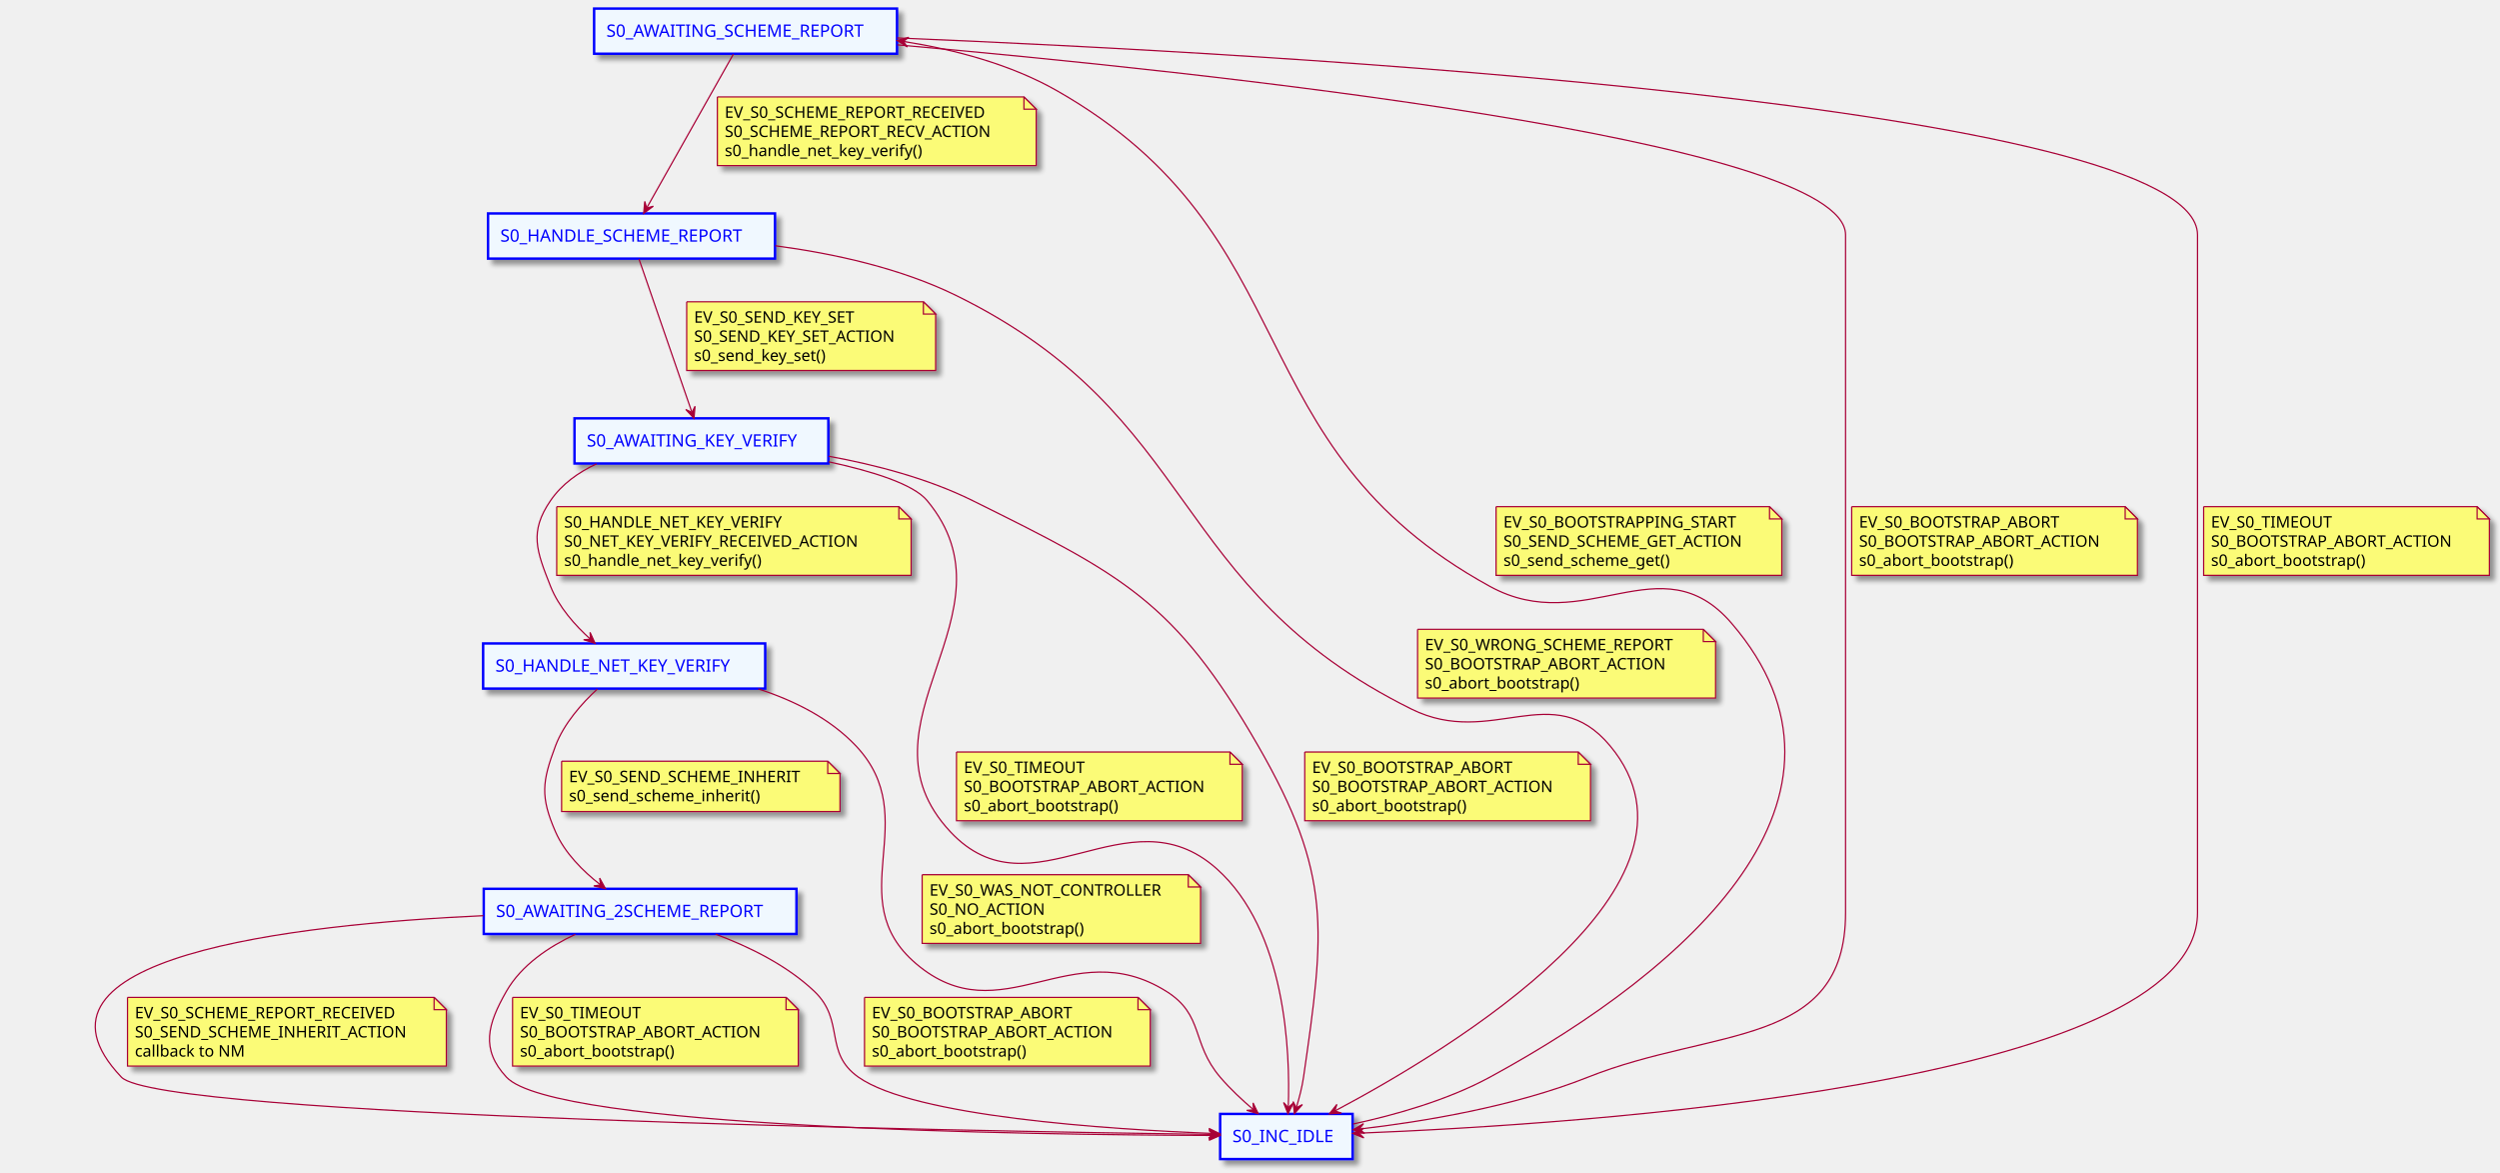
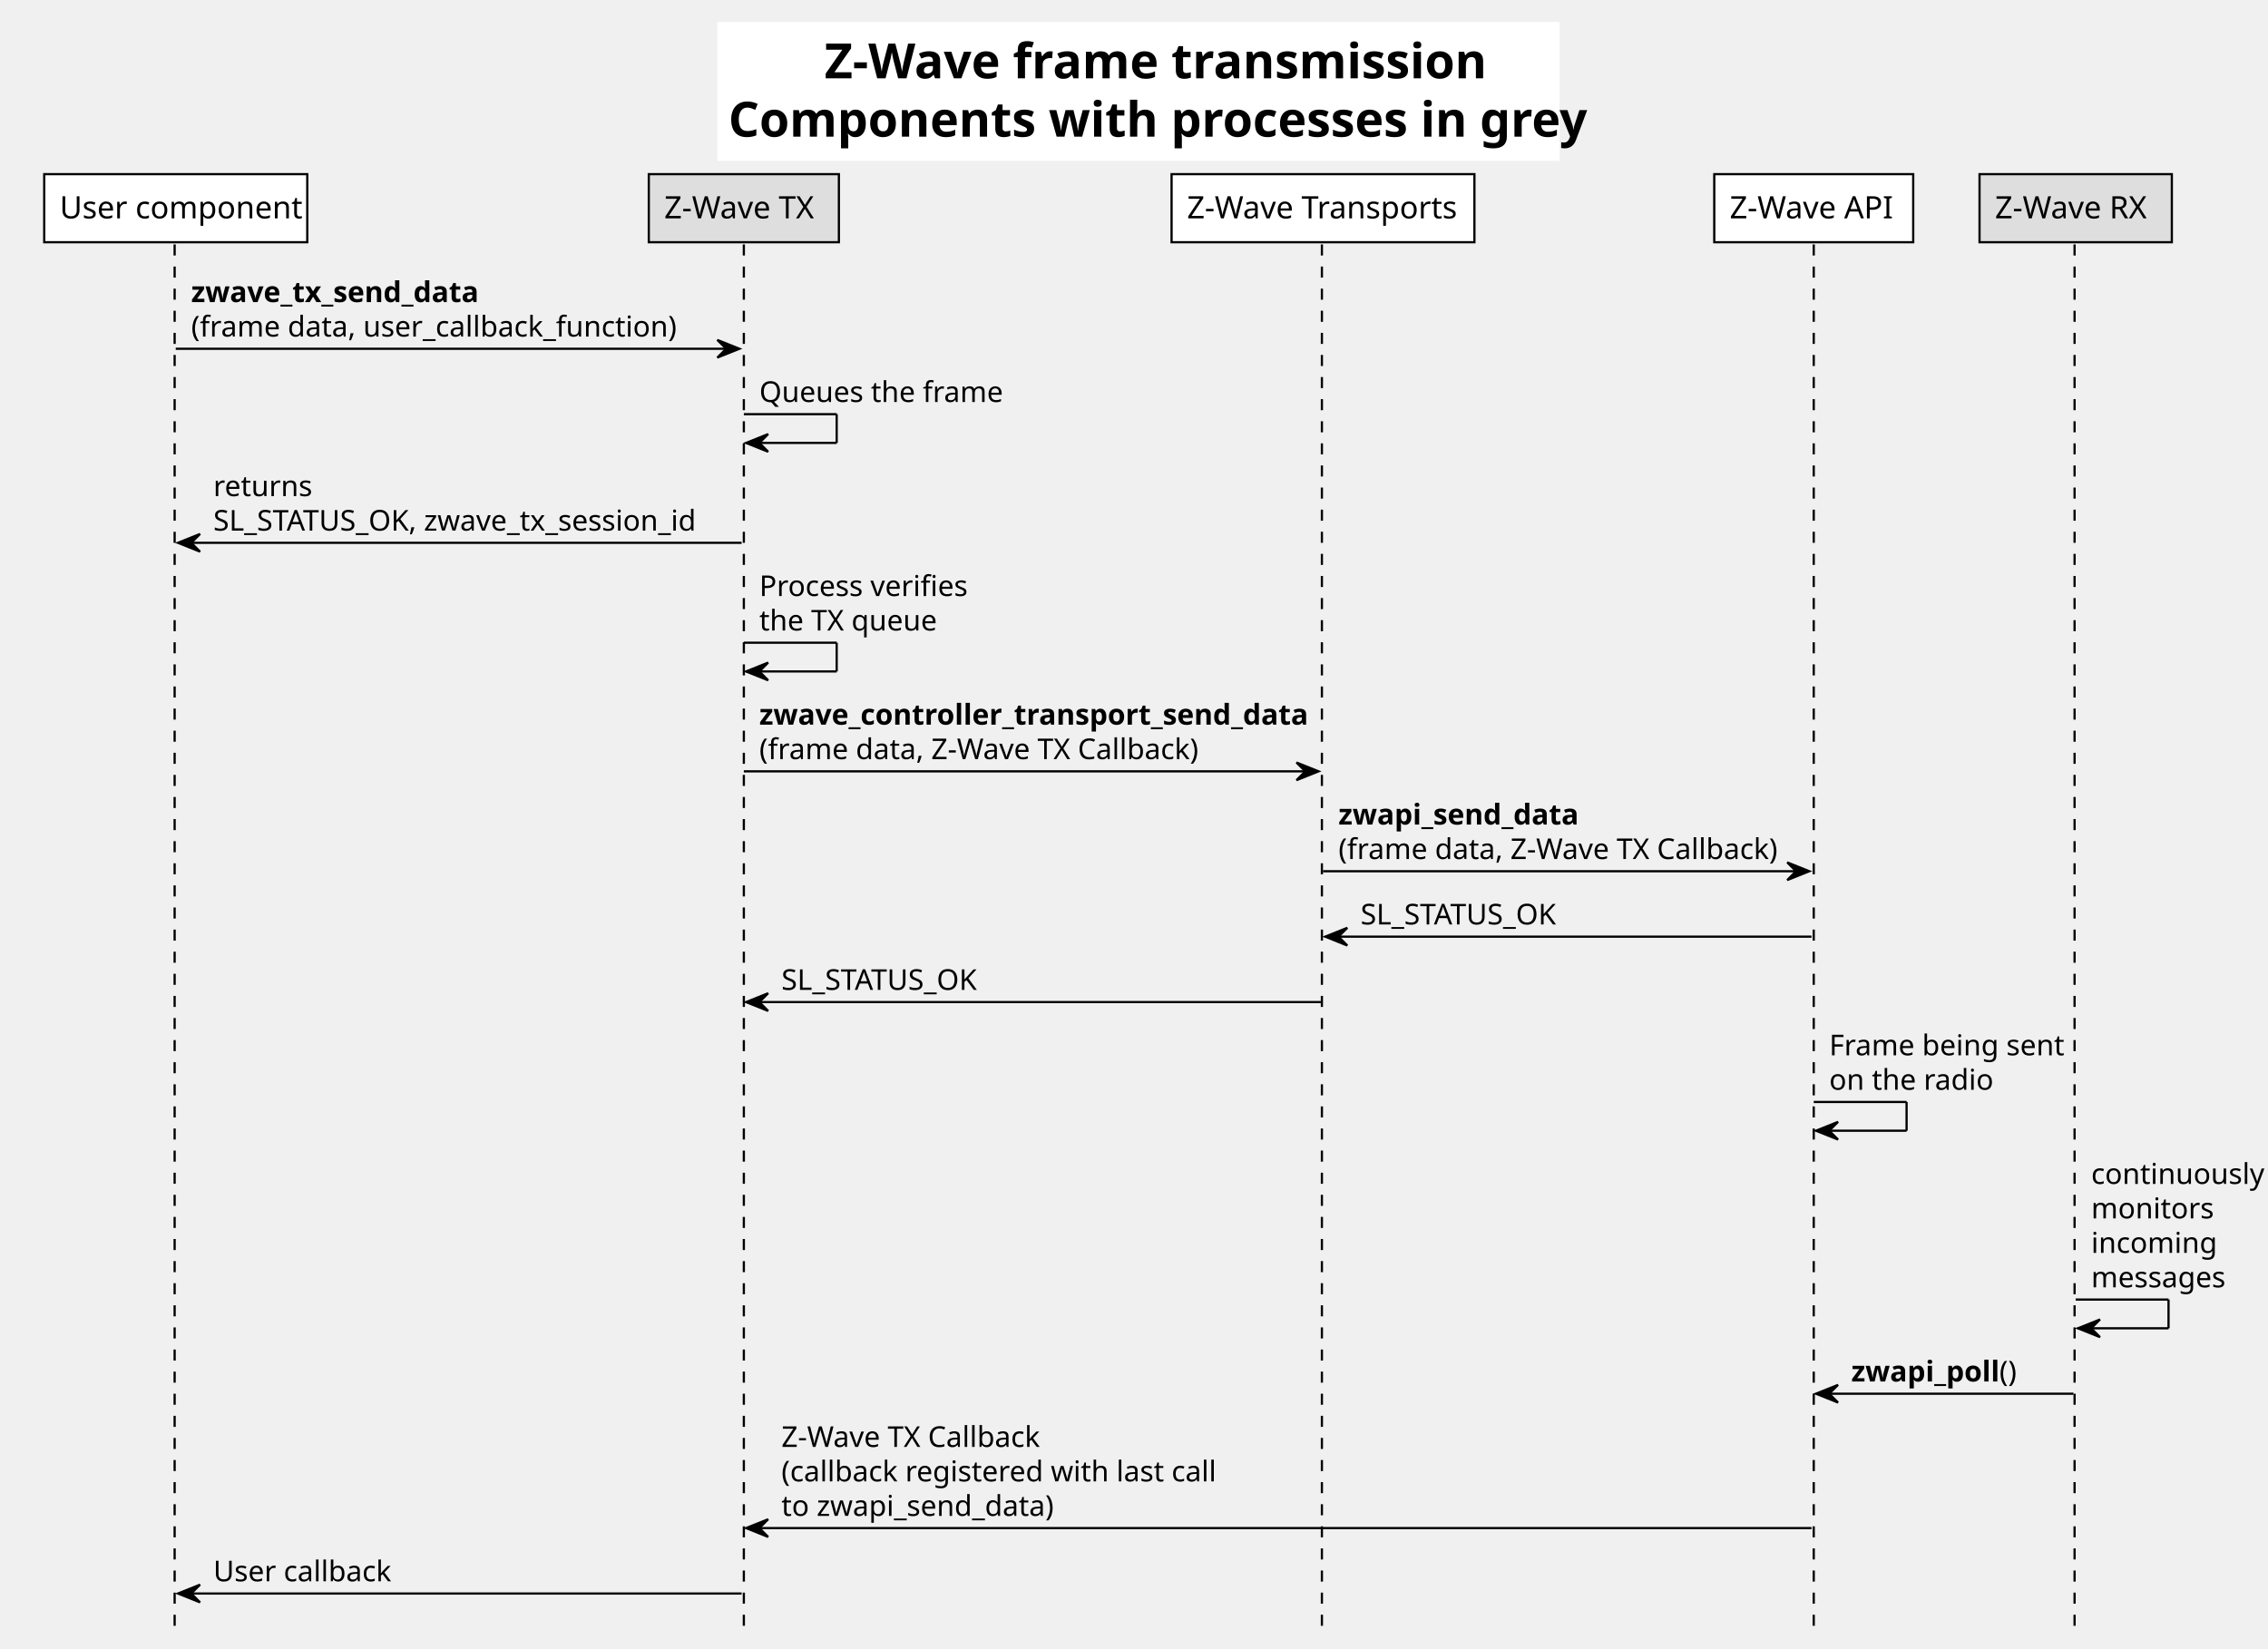
- <svg xmlns="http://www.w3.org/2000/svg" contentScriptType="application/ecmascript" contentStyleType="text/css" height="1033.016px" preserveAspectRatio="none" style="width:2202px;height:1033px;background:#FFFFFF;" version="1.1" viewBox="0 0 2202 1033" width="2202.183px" zoomAndPan="magnify">
-   <defs>
-     <filter height="300%" id="fyrmyw1w24d5s" width="300%" x="-1" y="-1">
-       <feGaussianBlur result="blurOut" stdDeviation="2.161" />
-       <feColorMatrix in="blurOut" result="blurOut2" type="matrix" values="0 0 0 0 0 0 0 0 0 0 0 0 0 0 0 0 0 0 .4 0" />
-       <feOffset dx="4.322" dy="4.322" in="blurOut2" result="blurOut3" />
-       <feBlend in="SourceGraphic" in2="blurOut3" mode="normal" />
-     </filter>
-   </defs>
+ <svg xmlns="http://www.w3.org/2000/svg" contentScriptType="application/ecmascript" contentStyleType="text/css" height="746px" preserveAspectRatio="none" style="width:1026px;height:746px;background:#FFFFFF;" version="1.1" viewBox="0 0 1026 746" width="1026px" zoomAndPan="magnify">
+   <defs />
  <g>
-     <rect fill="#F0F8FF" filter="url(#fyrmyw1w24d5s)" height="39.765" style="stroke:#0000FF;stroke-width:2.161;" width="266.899" x="523.51" y="7.564" />
-     <text fill="#0000FF" font-family="sans-serif" font-size="15.128" lengthAdjust="spacing" textLength="245.287" x="534.316" y="32.423">S0_AWAITING_SCHEME_REPORT</text>
-     <rect fill="#F0F8FF" filter="url(#fyrmyw1w24d5s)" height="39.765" style="stroke:#0000FF;stroke-width:2.161;" width="252.851" x="430.042" y="188.018" />
-     <text fill="#0000FF" font-family="sans-serif" font-size="15.128" lengthAdjust="spacing" textLength="231.24" x="440.847" y="212.877">S0_HANDLE_SCHEME_REPORT</text>
-     <rect fill="#F0F8FF" filter="url(#fyrmyw1w24d5s)" height="39.765" style="stroke:#0000FF;stroke-width:2.161;" width="223.676" x="506.221" y="368.471" />
-     <text fill="#0000FF" font-family="sans-serif" font-size="15.128" lengthAdjust="spacing" textLength="202.065" x="517.027" y="393.33">S0_AWAITING_KEY_VERIFY</text>
-     <rect fill="#F0F8FF" filter="url(#fyrmyw1w24d5s)" height="39.765" style="stroke:#0000FF;stroke-width:2.161;" width="248.529" x="425.719" y="566.754" />
-     <text fill="#0000FF" font-family="sans-serif" font-size="15.128" lengthAdjust="spacing" textLength="226.918" x="436.525" y="591.613">S0_HANDLE_NET_KEY_VERIFY</text>
-     <rect fill="#F0F8FF" filter="url(#fyrmyw1w24d5s)" height="39.765" style="stroke:#0000FF;stroke-width:2.161;" width="275.543" x="426.26" y="782.866" />
-     <text fill="#0000FF" font-family="sans-serif" font-size="15.128" lengthAdjust="spacing" textLength="253.932" x="437.065" y="807.726">S0_AWAITING_2SCHEME_REPORT</text>
-     <rect fill="#F0F8FF" filter="url(#fyrmyw1w24d5s)" height="39.765" style="stroke:#0000FF;stroke-width:2.161;" width="116.701" x="1075.136" y="981.149" />
-     <text fill="#0000FF" font-family="sans-serif" font-size="15.128" lengthAdjust="spacing" textLength="95.089" x="1085.942" y="1006.008">S0_INC_IDLE</text>
-     <path d="M1192.118,990.064 C1228.435,982.262 1275.159,969.241 1312.86,948.732 C1489.704,852.552 1656.921,701.608 1525.73,548.925 C1463.36,476.344 1396.754,562.551 1312.86,516.508 C1086.99,392.557 1155.173,207.705 931.422,79.962 C890.663,56.697 841.487,43.687 796.071,36.501 " fill="none" id="S0_INC_IDLE-to-S0_AWAITING_SCHEME_REPORT" style="stroke:#A80036;stroke-width:1.081;" />
-     <polygon fill="#A80036" points="790.56,35.648,799.518,41.393,795.9,36.466,800.827,32.848,790.56,35.648" style="stroke:#A80036;stroke-width:1.081;" />
-     <path d="M1318.263,446.272 L1318.263,506.783 L1570.033,506.783 L1570.033,457.077 L1559.227,446.272 L1318.263,446.272 " fill="#FBFB77" filter="url(#fyrmyw1w24d5s)" style="stroke:#A80036;stroke-width:1.081;" />
-     <path d="M1559.227,446.272 L1559.227,457.077 L1570.033,457.077 L1559.227,446.272 " fill="#FBFB77" style="stroke:#A80036;stroke-width:1.081;" />
-     <text fill="#000000" font-family="sans-serif" font-size="14.047" lengthAdjust="spacing" textLength="227.998" x="1324.746" y="464.724">EV_S0_BOOTSTRAPPING_START</text>
-     <text fill="#000000" font-family="sans-serif" font-size="14.047" lengthAdjust="spacing" textLength="229.079" x="1324.746" y="481.581">S0_SEND_SCHEME_GET_ACTION</text>
-     <text fill="#000000" font-family="sans-serif" font-size="14.047" lengthAdjust="spacing" textLength="145.876" x="1324.746" y="498.438">s0_send_scheme_get()</text>
-     <path d="M790.711,39.516 C1056.605,62.964 1626.222,122.979 1626.222,206.927 C1626.222,206.927 1626.222,206.927 1626.222,803.937 C1626.222,923.577 1510.44,904.429 1399.304,948.732 C1333.455,974.979 1252.932,988.119 1197.888,994.483 " fill="none" id="S0_AWAITING_SCHEME_REPORT-to-S0_INC_IDLE" style="stroke:#A80036;stroke-width:1.081;" />
-     <polygon fill="#A80036" points="1192.302,995.11,1202.457,998.293,1197.669,994.493,1201.469,989.706,1192.302,995.11" style="stroke:#A80036;stroke-width:1.081;" />
-     <path d="M1631.625,446.272 L1631.625,506.783 L1883.396,506.783 L1883.396,457.077 L1872.59,446.272 L1631.625,446.272 " fill="#FBFB77" filter="url(#fyrmyw1w24d5s)" style="stroke:#A80036;stroke-width:1.081;" />
-     <path d="M1872.59,446.272 L1872.59,457.077 L1883.396,457.077 L1872.59,446.272 " fill="#FBFB77" style="stroke:#A80036;stroke-width:1.081;" />
-     <text fill="#000000" font-family="sans-serif" font-size="14.047" lengthAdjust="spacing" textLength="195.582" x="1638.108" y="464.724">EV_S0_BOOTSTRAP_ABORT</text>
-     <text fill="#000000" font-family="sans-serif" font-size="14.047" lengthAdjust="spacing" textLength="229.079" x="1638.108" y="481.581">S0_BOOTSTRAP_ABORT_ACTION</text>
-     <text fill="#000000" font-family="sans-serif" font-size="14.047" lengthAdjust="spacing" textLength="128.587" x="1638.108" y="498.438">s0_abort_bootstrap()</text>
-     <path d="M790.56,33.422 C1118.434,46.94 1936.343,92.172 1936.343,206.927 C1936.343,206.927 1936.343,206.927 1936.343,803.937 C1936.343,955.788 1387.505,990.604 1197.391,998.114 " fill="none" id="S0_AWAITING_SCHEME_REPORT-to-S0_INC_IDLE-1" style="stroke:#A80036;stroke-width:1.081;" />
-     <polygon fill="#A80036" points="1191.869,998.33,1201.759,1002.26,1197.268,998.114,1201.414,993.623,1191.869,998.33" style="stroke:#A80036;stroke-width:1.081;" />
-     <path d="M1941.746,446.272 L1941.746,506.783 L2193.517,506.783 L2193.517,457.077 L2182.711,446.272 L1941.746,446.272 " fill="#FBFB77" filter="url(#fyrmyw1w24d5s)" style="stroke:#A80036;stroke-width:1.081;" />
-     <path d="M2182.711,446.272 L2182.711,457.077 L2193.517,457.077 L2182.711,446.272 " fill="#FBFB77" style="stroke:#A80036;stroke-width:1.081;" />
-     <text fill="#000000" font-family="sans-serif" font-size="14.047" lengthAdjust="spacing" textLength="115.62" x="1948.229" y="464.724">EV_S0_TIMEOUT</text>
-     <text fill="#000000" font-family="sans-serif" font-size="14.047" lengthAdjust="spacing" textLength="229.079" x="1948.229" y="481.581">S0_BOOTSTRAP_ABORT_ACTION</text>
-     <text fill="#000000" font-family="sans-serif" font-size="14.047" lengthAdjust="spacing" textLength="128.587" x="1948.229" y="498.438">s0_abort_bootstrap()</text>
-     <path d="M646.208,47.718 C627.773,80.426 590.17,147.129 569.996,182.928 " fill="none" id="S0_AWAITING_SCHEME_REPORT-to-S0_HANDLE_SCHEME_REPORT" style="stroke:#A80036;stroke-width:1.081;" />
-     <polygon fill="#A80036" points="567.143,187.985,575.685,181.637,569.797,183.279,568.155,177.391,567.143,187.985" style="stroke:#A80036;stroke-width:1.081;" />
-     <path d="M632.106,85.364 L632.106,145.876 L913.052,145.876 L913.052,96.17 L902.247,85.364 L632.106,85.364 " fill="#FBFB77" filter="url(#fyrmyw1w24d5s)" style="stroke:#A80036;stroke-width:1.081;" />
-     <path d="M902.247,85.364 L902.247,96.17 L913.052,96.17 L902.247,85.364 " fill="#FBFB77" style="stroke:#A80036;stroke-width:1.081;" />
-     <text fill="#000000" font-family="sans-serif" font-size="14.047" lengthAdjust="spacing" textLength="258.254" x="638.59" y="103.817">EV_S0_SCHEME_REPORT_RECEIVED</text>
-     <text fill="#000000" font-family="sans-serif" font-size="14.047" lengthAdjust="spacing" textLength="258.254" x="638.59" y="120.674">S0_SCHEME_REPORT_RECV_ACTION</text>
-     <text fill="#000000" font-family="sans-serif" font-size="14.047" lengthAdjust="spacing" textLength="171.809" x="638.59" y="137.531">s0_handle_net_key_verify()</text>
-     <path d="M683.141,216.469 C734.727,223.309 793.65,236.211 842.816,260.415 C1058.777,366.71 1028.045,517.643 1243.704,624.564 C1314.589,659.704 1368.152,596.156 1418.755,656.981 C1519.841,778.501 1278.53,924.268 1176.439,978.426 " fill="none" id="S0_HANDLE_SCHEME_REPORT-to-S0_INC_IDLE" style="stroke:#A80036;stroke-width:1.081;" />
-     <polygon fill="#A80036" points="1171.393,981.084,1182.012,980.384,1176.175,978.57,1177.989,972.733,1171.393,981.084" style="stroke:#A80036;stroke-width:1.081;" />
-     <path d="M1249.107,554.328 L1249.107,614.839 L1511.683,614.839 L1511.683,565.133 L1500.877,554.328 L1249.107,554.328 " fill="#FBFB77" filter="url(#fyrmyw1w24d5s)" style="stroke:#A80036;stroke-width:1.081;" />
-     <path d="M1500.877,554.328 L1500.877,565.133 L1511.683,565.133 L1500.877,554.328 " fill="#FBFB77" style="stroke:#A80036;stroke-width:1.081;" />
-     <text fill="#000000" font-family="sans-serif" font-size="14.047" lengthAdjust="spacing" textLength="239.885" x="1255.59" y="572.78">EV_S0_WRONG_SCHEME_REPORT</text>
-     <text fill="#000000" font-family="sans-serif" font-size="14.047" lengthAdjust="spacing" textLength="229.079" x="1255.59" y="589.637">S0_BOOTSTRAP_ABORT_ACTION</text>
-     <text fill="#000000" font-family="sans-serif" font-size="14.047" lengthAdjust="spacing" textLength="128.587" x="1255.59" y="606.494">s0_abort_bootstrap()</text>
-     <path d="M563.059,228.171 C574.307,260.739 597.215,327.032 609.62,362.95 " fill="none" id="S0_HANDLE_SCHEME_REPORT-to-S0_AWAITING_KEY_VERIFY" style="stroke:#A80036;stroke-width:1.081;" />
-     <polygon fill="#A80036" points="611.511,368.439,612.431,357.836,609.752,363.33,604.257,360.651,611.511,368.439" style="stroke:#A80036;stroke-width:1.081;" />
-     <path d="M605.092,265.818 L605.092,326.329 L824.446,326.329 L824.446,276.623 L813.641,265.818 L605.092,265.818 " fill="#FBFB77" filter="url(#fyrmyw1w24d5s)" style="stroke:#A80036;stroke-width:1.081;" />
-     <path d="M813.641,265.818 L813.641,276.623 L824.446,276.623 L813.641,265.818 " fill="#FBFB77" style="stroke:#A80036;stroke-width:1.081;" />
-     <text fill="#000000" font-family="sans-serif" font-size="14.047" lengthAdjust="spacing" textLength="163.165" x="611.576" y="284.271">EV_S0_SEND_KEY_SET</text>
-     <text fill="#000000" font-family="sans-serif" font-size="14.047" lengthAdjust="spacing" textLength="196.662" x="611.576" y="301.127">S0_SEND_KEY_SET_ACTION</text>
-     <text fill="#000000" font-family="sans-serif" font-size="14.047" lengthAdjust="spacing" textLength="118.862" x="611.576" y="317.984">s0_send_key_set()</text>
-     <path d="M730.124,406.745 C768.462,415 804.769,426.314 816.882,440.869 C900.042,540.777 748.634,637.671 837.413,732.62 C909.27,809.47 993.219,695.2 1071.895,765.037 C1133.281,819.519 1136.934,926.97 1135.151,975.379 " fill="none" id="S0_AWAITING_KEY_VERIFY-to-S0_INC_IDLE" style="stroke:#A80036;stroke-width:1.081;" />
-     <polygon fill="#A80036" points="1134.913,980.987,1139.648,971.456,1135.144,975.589,1131.011,971.086,1134.913,980.987" style="stroke:#A80036;stroke-width:1.081;" />
-     <path d="M842.816,662.384 L842.816,722.895 L1094.586,722.895 L1094.586,673.189 L1083.781,662.384 L842.816,662.384 " fill="#FBFB77" filter="url(#fyrmyw1w24d5s)" style="stroke:#A80036;stroke-width:1.081;" />
-     <path d="M1083.781,662.384 L1083.781,673.189 L1094.586,673.189 L1083.781,662.384 " fill="#FBFB77" style="stroke:#A80036;stroke-width:1.081;" />
-     <text fill="#000000" font-family="sans-serif" font-size="14.047" lengthAdjust="spacing" textLength="115.62" x="849.299" y="680.837">EV_S0_TIMEOUT</text>
-     <text fill="#000000" font-family="sans-serif" font-size="14.047" lengthAdjust="spacing" textLength="229.079" x="849.299" y="697.693">S0_BOOTSTRAP_ABORT_ACTION</text>
-     <text fill="#000000" font-family="sans-serif" font-size="14.047" lengthAdjust="spacing" textLength="128.587" x="849.299" y="714.55">s0_abort_bootstrap()</text>
-     <path d="M730.07,401.828 C771.434,409.36 817.736,421.462 856.863,440.869 C988.972,506.405 1035.08,529.172 1108.634,656.981 C1173.91,770.418 1167.308,819.195 1148.614,948.732 C1147.339,957.55 1144.897,966.961 1142.347,975.282 " fill="none" id="S0_AWAITING_KEY_VERIFY-to-S0_INC_IDLE-1" style="stroke:#A80036;stroke-width:1.081;" />
-     <polygon fill="#A80036" points="1140.575,980.857,1147.643,972.902,1142.214,975.709,1139.406,970.279,1140.575,980.857" style="stroke:#A80036;stroke-width:1.081;" />
-     <path d="M1149.695,662.384 L1149.695,722.895 L1401.466,722.895 L1401.466,673.189 L1390.66,662.384 L1149.695,662.384 " fill="#FBFB77" filter="url(#fyrmyw1w24d5s)" style="stroke:#A80036;stroke-width:1.081;" />
-     <path d="M1390.66,662.384 L1390.66,673.189 L1401.466,673.189 L1390.66,662.384 " fill="#FBFB77" style="stroke:#A80036;stroke-width:1.081;" />
-     <text fill="#000000" font-family="sans-serif" font-size="14.047" lengthAdjust="spacing" textLength="195.582" x="1156.178" y="680.837">EV_S0_BOOTSTRAP_ABORT</text>
-     <text fill="#000000" font-family="sans-serif" font-size="14.047" lengthAdjust="spacing" textLength="229.079" x="1156.178" y="697.693">S0_BOOTSTRAP_ABORT_ACTION</text>
-     <text fill="#000000" font-family="sans-serif" font-size="14.047" lengthAdjust="spacing" textLength="128.587" x="1156.178" y="714.55">s0_abort_bootstrap()</text>
-     <path d="M525.714,408.528 C509.733,415.983 495.08,426.389 485.15,440.869 C466.132,468.596 472.788,485.247 485.15,516.508 C492.336,534.672 506.805,550.87 520.247,563.005 " fill="none" id="S0_AWAITING_KEY_VERIFY-to-S0_HANDLE_NET_KEY_VERIFY" style="stroke:#A80036;stroke-width:1.081;" />
-     <polygon fill="#A80036" points="524.375,566.646,519.941,556.971,520.323,563.072,514.222,563.454,524.375,566.646" style="stroke:#A80036;stroke-width:1.081;" />
-     <path d="M490.553,446.272 L490.553,506.783 L802.835,506.783 L802.835,457.077 L792.029,446.272 L490.553,446.272 " fill="#FBFB77" filter="url(#fyrmyw1w24d5s)" style="stroke:#A80036;stroke-width:1.081;" />
-     <path d="M792.029,446.272 L792.029,457.077 L802.835,457.077 L792.029,446.272 " fill="#FBFB77" style="stroke:#A80036;stroke-width:1.081;" />
-     <text fill="#000000" font-family="sans-serif" font-size="14.047" lengthAdjust="spacing" textLength="212.87" x="497.036" y="464.724">S0_HANDLE_NET_KEY_VERIFY</text>
-     <text fill="#000000" font-family="sans-serif" font-size="14.047" lengthAdjust="spacing" textLength="289.59" x="497.036" y="481.581">S0_NET_KEY_VERIFY_RECEIVED_ACTION</text>
-     <text fill="#000000" font-family="sans-serif" font-size="14.047" lengthAdjust="spacing" textLength="171.809" x="497.036" y="498.438">s0_handle_net_key_verify()</text>
-     <path d="M668.121,606.8 C699.685,617.022 731.334,632.755 754.21,656.981 C814.927,721.274 739.849,791.424 807.157,848.78 C882.181,912.706 944.064,820.761 1027.592,873.093 C1061.24,894.175 1049.397,918.498 1075.136,948.732 C1083.856,958.976 1094.64,969.036 1104.56,977.486 " fill="none" id="S0_HANDLE_NET_KEY_VERIFY-to-S0_INC_IDLE" style="stroke:#A80036;stroke-width:1.081;" />
-     <polygon fill="#A80036" points="1108.753,981.009,1104.122,971.427,1104.629,977.518,1098.537,978.025,1108.753,981.009" style="stroke:#A80036;stroke-width:1.081;" />
-     <path d="M812.56,770.44 L812.56,830.951 L1057.847,830.951 L1057.847,781.245 L1047.042,770.44 L812.56,770.44 " fill="#FBFB77" filter="url(#fyrmyw1w24d5s)" style="stroke:#A80036;stroke-width:1.081;" />
-     <path d="M1047.042,770.44 L1047.042,781.245 L1057.847,781.245 L1047.042,770.44 " fill="#FBFB77" style="stroke:#A80036;stroke-width:1.081;" />
-     <text fill="#000000" font-family="sans-serif" font-size="14.047" lengthAdjust="spacing" textLength="222.595" x="819.043" y="788.893">EV_S0_WAS_NOT_CONTROLLER</text>
-     <text fill="#000000" font-family="sans-serif" font-size="14.047" lengthAdjust="spacing" textLength="105.895" x="819.043" y="805.749">S0_NO_ACTION</text>
-     <text fill="#000000" font-family="sans-serif" font-size="14.047" lengthAdjust="spacing" textLength="128.587" x="819.043" y="822.606">s0_abort_bootstrap()</text>
-     <path d="M526.363,606.908 C512.737,619.496 496.885,637.271 489.472,656.981 C477.651,688.447 476.03,701.813 489.472,732.62 C497.663,751.389 513.742,767.349 528.87,779.192 " fill="none" id="S0_HANDLE_NET_KEY_VERIFY-to-S0_AWAITING_2SCHEME_REPORT" style="stroke:#A80036;stroke-width:1.081;" />
-     <polygon fill="#A80036" points="533.527,782.737,528.394,773.414,529.223,779.47,523.167,780.3,533.527,782.737" style="stroke:#A80036;stroke-width:1.081;" />
-     <path d="M494.875,670.488 L494.875,714.791 L740.163,714.791 L740.163,681.293 L729.357,670.488 L494.875,670.488 " fill="#FBFB77" filter="url(#fyrmyw1w24d5s)" style="stroke:#A80036;stroke-width:1.081;" />
-     <path d="M729.357,670.488 L729.357,681.293 L740.163,681.293 L729.357,670.488 " fill="#FBFB77" style="stroke:#A80036;stroke-width:1.081;" />
-     <text fill="#000000" font-family="sans-serif" font-size="14.047" lengthAdjust="spacing" textLength="222.595" x="501.359" y="688.941">EV_S0_SEND_SCHEME_INHERIT</text>
-     <text fill="#000000" font-family="sans-serif" font-size="14.047" lengthAdjust="spacing" textLength="164.245" x="501.359" y="705.797">s0_send_scheme_inherit()</text>
-     <path d="M425.914,806.53 C257.368,814.235 6.483,843.107 106.954,948.732 C140.214,983.688 850.196,996.223 1069.528,999.259 " fill="none" id="S0_AWAITING_2SCHEME_REPORT-to-S0_INC_IDLE" style="stroke:#A80036;stroke-width:1.081;" />
-     <polygon fill="#A80036" points="1074.931,999.335,1065.269,994.874,1069.529,999.258,1065.145,1003.518,1074.931,999.335" style="stroke:#A80036;stroke-width:1.081;" />
-     <path d="M112.357,878.496 L112.357,939.007 L393.303,939.007 L393.303,889.302 L382.497,878.496 L112.357,878.496 " fill="#FBFB77" filter="url(#fyrmyw1w24d5s)" style="stroke:#A80036;stroke-width:1.081;" />
-     <path d="M382.497,878.496 L382.497,889.302 L393.303,889.302 L382.497,878.496 " fill="#FBFB77" style="stroke:#A80036;stroke-width:1.081;" />
-     <text fill="#000000" font-family="sans-serif" font-size="14.047" lengthAdjust="spacing" textLength="258.254" x="118.84" y="896.949">EV_S0_SCHEME_REPORT_RECEIVED</text>
-     <text fill="#000000" font-family="sans-serif" font-size="14.047" lengthAdjust="spacing" textLength="256.093" x="118.84" y="913.805">S0_SEND_SCHEME_INHERIT_ACTION</text>
-     <text fill="#000000" font-family="sans-serif" font-size="14.047" lengthAdjust="spacing" textLength="94.009" x="118.84" y="930.662">callback to NM</text>
-     <path d="M506.988,822.944 C483.853,833.782 459.508,849.937 446.25,873.093 C429.545,902.268 423.385,924.096 446.25,948.732 C488.132,993.856 906.85,999.594 1069.431,1000.113 " fill="none" id="S0_AWAITING_2SCHEME_REPORT-to-S0_INC_IDLE-1" style="stroke:#A80036;stroke-width:1.081;" />
-     <polygon fill="#A80036" points="1075.104,1000.135,1065.391,995.785,1069.701,1000.119,1065.367,1004.429,1075.104,1000.135" style="stroke:#A80036;stroke-width:1.081;" />
-     <path d="M451.653,878.496 L451.653,939.007 L703.423,939.007 L703.423,889.302 L692.618,878.496 L451.653,878.496 " fill="#FBFB77" filter="url(#fyrmyw1w24d5s)" style="stroke:#A80036;stroke-width:1.081;" />
-     <path d="M692.618,878.496 L692.618,889.302 L703.423,889.302 L692.618,878.496 " fill="#FBFB77" style="stroke:#A80036;stroke-width:1.081;" />
-     <text fill="#000000" font-family="sans-serif" font-size="14.047" lengthAdjust="spacing" textLength="115.62" x="458.136" y="896.949">EV_S0_TIMEOUT</text>
-     <text fill="#000000" font-family="sans-serif" font-size="14.047" lengthAdjust="spacing" textLength="229.079" x="458.136" y="913.805">S0_BOOTSTRAP_ABORT_ACTION</text>
-     <text fill="#000000" font-family="sans-serif" font-size="14.047" lengthAdjust="spacing" textLength="128.587" x="458.136" y="930.662">s0_abort_bootstrap()</text>
-     <path d="M630.604,822.847 C659.963,833.793 693.212,850.056 717.471,873.093 C744.885,899.124 725.51,926.905 756.371,948.732 C805.428,983.429 975.13,994.732 1069.291,998.362 " fill="none" id="S0_AWAITING_2SCHEME_REPORT-to-S0_INC_IDLE-2" style="stroke:#A80036;stroke-width:1.081;" />
-     <polygon fill="#A80036" points="1074.823,998.579,1065.265,993.898,1069.424,998.378,1064.944,1002.537,1074.823,998.579" style="stroke:#A80036;stroke-width:1.081;" />
-     <path d="M761.774,878.496 L761.774,939.007 L1013.544,939.007 L1013.544,889.302 L1002.739,878.496 L761.774,878.496 " fill="#FBFB77" filter="url(#fyrmyw1w24d5s)" style="stroke:#A80036;stroke-width:1.081;" />
-     <path d="M1002.739,878.496 L1002.739,889.302 L1013.544,889.302 L1002.739,878.496 " fill="#FBFB77" style="stroke:#A80036;stroke-width:1.081;" />
-     <text fill="#000000" font-family="sans-serif" font-size="14.047" lengthAdjust="spacing" textLength="195.582" x="768.257" y="896.949">EV_S0_BOOTSTRAP_ABORT</text>
-     <text fill="#000000" font-family="sans-serif" font-size="14.047" lengthAdjust="spacing" textLength="229.079" x="768.257" y="913.805">S0_BOOTSTRAP_ABORT_ACTION</text>
-     <text fill="#000000" font-family="sans-serif" font-size="14.047" lengthAdjust="spacing" textLength="128.587" x="768.257" y="930.662">s0_abort_bootstrap()</text>
+     <rect fill="#FFFFFF" height="62.8" style="stroke:#FFFFFF;stroke-width:0.0;" width="381" x="324.5" y="10" />
+     <text fill="#000000" font-family="Verdana" font-size="22" font-weight="bold" lengthAdjust="spacing" textLength="284" x="373" y="35.438">Z-Wave frame transmission</text>
+     <text fill="#000000" font-family="Verdana" font-size="22" font-weight="bold" lengthAdjust="spacing" textLength="371" x="329.5" y="61.838">Components with processes in grey</text>
+     <line style="stroke:#000000;stroke-width:1.0;stroke-dasharray:5.0,5.0;" x1="79" x2="79" y1="110.6" y2="739" />
+     <line style="stroke:#000000;stroke-width:1.0;stroke-dasharray:5.0,5.0;" x1="336.5" x2="336.5" y1="110.6" y2="739" />
+     <line style="stroke:#000000;stroke-width:1.0;stroke-dasharray:5.0,5.0;" x1="598" x2="598" y1="110.6" y2="739" />
+     <line style="stroke:#000000;stroke-width:1.0;stroke-dasharray:5.0,5.0;" x1="820.5" x2="820.5" y1="110.6" y2="739" />
+     <line style="stroke:#000000;stroke-width:1.0;stroke-dasharray:5.0,5.0;" x1="938.5" x2="938.5" y1="110.6" y2="739" />
+     <rect fill="#FFFFFF" height="30.8" style="stroke:#000000;stroke-width:1.0;" width="119" x="20" y="78.8" />
+     <text fill="#000000" font-family="Verdana" font-size="14" lengthAdjust="spacing" textLength="105" x="27" y="98.806">User component</text>
+     <rect fill="#DEDEDE" height="30.8" style="stroke:#000000;stroke-width:1.0;" width="86" x="293.5" y="78.8" />
+     <text fill="#000000" font-family="Verdana" font-size="14" lengthAdjust="spacing" textLength="72" x="300.5" y="98.806">Z-Wave TX</text>
+     <rect fill="#FFFFFF" height="30.8" style="stroke:#000000;stroke-width:1.0;" width="137" x="530" y="78.8" />
+     <text fill="#000000" font-family="Verdana" font-size="14" lengthAdjust="spacing" textLength="123" x="537" y="98.806">Z-Wave Transports</text>
+     <rect fill="#FFFFFF" height="30.8" style="stroke:#000000;stroke-width:1.0;" width="90" x="775.5" y="78.8" />
+     <text fill="#000000" font-family="Verdana" font-size="14" lengthAdjust="spacing" textLength="76" x="782.5" y="98.806">Z-Wave API</text>
+     <rect fill="#DEDEDE" height="30.8" style="stroke:#000000;stroke-width:1.0;" width="87" x="895.5" y="78.8" />
+     <text fill="#000000" font-family="Verdana" font-size="14" lengthAdjust="spacing" textLength="73" x="902.5" y="98.806">Z-Wave RX</text>
+     <polygon fill="#000000" points="324.5,153.8,334.5,157.8,324.5,161.8,328.5,157.8" style="stroke:#000000;stroke-width:1.0;" />
+     <line style="stroke:#000000;stroke-width:1.0;" x1="79.5" x2="330.5" y1="157.8" y2="157.8" />
+     <text fill="#000000" font-family="Verdana" font-size="13" font-weight="bold" lengthAdjust="spacing" textLength="126" x="86.5" y="136.677">zwave_tx_send_data</text>
+     <text fill="#000000" font-family="Verdana" font-size="13" lengthAdjust="spacing" textLength="211" x="86.5" y="152.277">(frame data, user_callback_function)</text>
+     <line style="stroke:#000000;stroke-width:1.0;" x1="336.5" x2="378.5" y1="187.4" y2="187.4" />
+     <line style="stroke:#000000;stroke-width:1.0;" x1="378.5" x2="378.5" y1="187.4" y2="200.4" />
+     <line style="stroke:#000000;stroke-width:1.0;" x1="337.5" x2="378.5" y1="200.4" y2="200.4" />
+     <polygon fill="#000000" points="347.5,196.4,337.5,200.4,347.5,204.4,343.5,200.4" style="stroke:#000000;stroke-width:1.0;" />
+     <text fill="#000000" font-family="Verdana" font-size="13" lengthAdjust="spacing" textLength="104" x="343.5" y="181.877">Queues the frame</text>
+     <polygon fill="#000000" points="90.5,241.6,80.5,245.6,90.5,249.6,86.5,245.6" style="stroke:#000000;stroke-width:1.0;" />
+     <line style="stroke:#000000;stroke-width:1.0;" x1="84.5" x2="335.5" y1="245.6" y2="245.6" />
+     <text fill="#000000" font-family="Verdana" font-size="13" lengthAdjust="spacing" textLength="40" x="96.5" y="224.477">returns</text>
+     <text fill="#000000" font-family="Verdana" font-size="13" lengthAdjust="spacing" textLength="233" x="96.5" y="240.077">SL_STATUS_OK, zwave_tx_session_id</text>
+     <line style="stroke:#000000;stroke-width:1.0;" x1="336.5" x2="378.5" y1="290.8" y2="290.8" />
+     <line style="stroke:#000000;stroke-width:1.0;" x1="378.5" x2="378.5" y1="290.8" y2="303.8" />
+     <line style="stroke:#000000;stroke-width:1.0;" x1="337.5" x2="378.5" y1="303.8" y2="303.8" />
+     <polygon fill="#000000" points="347.5,299.8,337.5,303.8,347.5,307.8,343.5,303.8" style="stroke:#000000;stroke-width:1.0;" />
+     <text fill="#000000" font-family="Verdana" font-size="13" lengthAdjust="spacing" textLength="94" x="343.5" y="269.677">Process verifies</text>
+     <text fill="#000000" font-family="Verdana" font-size="13" lengthAdjust="spacing" textLength="78" x="343.5" y="285.277">the TX queue</text>
+     <polygon fill="#000000" points="586.5,345,596.5,349,586.5,353,590.5,349" style="stroke:#000000;stroke-width:1.0;" />
+     <line style="stroke:#000000;stroke-width:1.0;" x1="336.5" x2="592.5" y1="349" y2="349" />
+     <text fill="#000000" font-family="Verdana" font-size="13" font-weight="bold" lengthAdjust="spacing" textLength="238" x="343.5" y="327.877">zwave_controller_transport_send_data</text>
+     <text fill="#000000" font-family="Verdana" font-size="13" lengthAdjust="spacing" textLength="198" x="343.5" y="343.477">(frame data, Z-Wave TX Callback)</text>
+     <polygon fill="#000000" points="808.5,390.2,818.5,394.2,808.5,398.2,812.5,394.2" style="stroke:#000000;stroke-width:1.0;" />
+     <line style="stroke:#000000;stroke-width:1.0;" x1="598.5" x2="814.5" y1="394.2" y2="394.2" />
+     <text fill="#000000" font-family="Verdana" font-size="13" font-weight="bold" lengthAdjust="spacing" textLength="106" x="605.5" y="373.077">zwapi_send_data</text>
+     <text fill="#000000" font-family="Verdana" font-size="13" lengthAdjust="spacing" textLength="198" x="605.5" y="388.677">(frame data, Z-Wave TX Callback)</text>
+     <polygon fill="#000000" points="609.5,419.8,599.5,423.8,609.5,427.8,605.5,423.8" style="stroke:#000000;stroke-width:1.0;" />
+     <line style="stroke:#000000;stroke-width:1.0;" x1="603.5" x2="819.5" y1="423.8" y2="423.8" />
+     <text fill="#000000" font-family="Verdana" font-size="13" lengthAdjust="spacing" textLength="101" x="615.5" y="418.277">SL_STATUS_OK</text>
+     <polygon fill="#000000" points="347.5,449.4,337.5,453.4,347.5,457.4,343.5,453.4" style="stroke:#000000;stroke-width:1.0;" />
+     <line style="stroke:#000000;stroke-width:1.0;" x1="341.5" x2="597.5" y1="453.4" y2="453.4" />
+     <text fill="#000000" font-family="Verdana" font-size="13" lengthAdjust="spacing" textLength="101" x="353.5" y="447.877">SL_STATUS_OK</text>
+     <line style="stroke:#000000;stroke-width:1.0;" x1="820.5" x2="862.5" y1="498.6" y2="498.6" />
+     <line style="stroke:#000000;stroke-width:1.0;" x1="862.5" x2="862.5" y1="498.6" y2="511.6" />
+     <line style="stroke:#000000;stroke-width:1.0;" x1="821.5" x2="862.5" y1="511.6" y2="511.6" />
+     <polygon fill="#000000" points="831.5,507.6,821.5,511.6,831.5,515.6,827.5,511.6" style="stroke:#000000;stroke-width:1.0;" />
+     <text fill="#000000" font-family="Verdana" font-size="13" lengthAdjust="spacing" textLength="101" x="827.5" y="477.477">Frame being sent</text>
+     <text fill="#000000" font-family="Verdana" font-size="13" lengthAdjust="spacing" textLength="68" x="827.5" y="493.077">on the radio</text>
+     <line style="stroke:#000000;stroke-width:1.0;" x1="939" x2="981" y1="588" y2="588" />
+     <line style="stroke:#000000;stroke-width:1.0;" x1="981" x2="981" y1="588" y2="601" />
+     <line style="stroke:#000000;stroke-width:1.0;" x1="940" x2="981" y1="601" y2="601" />
+     <polygon fill="#000000" points="950,597,940,601,950,605,946,601" style="stroke:#000000;stroke-width:1.0;" />
+     <text fill="#000000" font-family="Verdana" font-size="13" lengthAdjust="spacing" textLength="73" x="946" y="535.677">continuously</text>
+     <text fill="#000000" font-family="Verdana" font-size="13" lengthAdjust="spacing" textLength="50" x="946" y="551.277">monitors</text>
+     <text fill="#000000" font-family="Verdana" font-size="13" lengthAdjust="spacing" textLength="52" x="946" y="566.877">incoming</text>
+     <text fill="#000000" font-family="Verdana" font-size="13" lengthAdjust="spacing" textLength="60" x="946" y="582.477">messages</text>
+     <polygon fill="#000000" points="831.5,626.6,821.5,630.6,831.5,634.6,827.5,630.6" style="stroke:#000000;stroke-width:1.0;" />
+     <line style="stroke:#000000;stroke-width:1.0;" x1="825.5" x2="938" y1="630.6" y2="630.6" />
+     <text fill="#000000" font-family="Verdana" font-size="13" font-weight="bold" lengthAdjust="spacing" textLength="67" x="837.5" y="625.077">zwapi_poll</text>
+     <text fill="#000000" font-family="Verdana" font-size="13" lengthAdjust="spacing" textLength="8" x="904.5" y="625.077">()</text>
+     <polygon fill="#000000" points="347.5,687.4,337.5,691.4,347.5,695.4,343.5,691.4" style="stroke:#000000;stroke-width:1.0;" />
+     <line style="stroke:#000000;stroke-width:1.0;" x1="341.5" x2="819.5" y1="691.4" y2="691.4" />
+     <text fill="#000000" font-family="Verdana" font-size="13" lengthAdjust="spacing" textLength="120" x="353.5" y="654.677">Z-Wave TX Callback</text>
+     <text fill="#000000" font-family="Verdana" font-size="13" lengthAdjust="spacing" textLength="189" x="353.5" y="670.277">(callback registered with last call</text>
+     <text fill="#000000" font-family="Verdana" font-size="13" lengthAdjust="spacing" textLength="119" x="353.5" y="685.877">to zwapi_send_data)</text>
+     <polygon fill="#000000" points="90.5,717,80.5,721,90.5,725,86.5,721" style="stroke:#000000;stroke-width:1.0;" />
+     <line style="stroke:#000000;stroke-width:1.0;" x1="84.5" x2="335.5" y1="721" y2="721" />
+     <text fill="#000000" font-family="Verdana" font-size="13" lengthAdjust="spacing" textLength="79" x="96.5" y="715.477">User callback</text>
  </g>
</svg>
